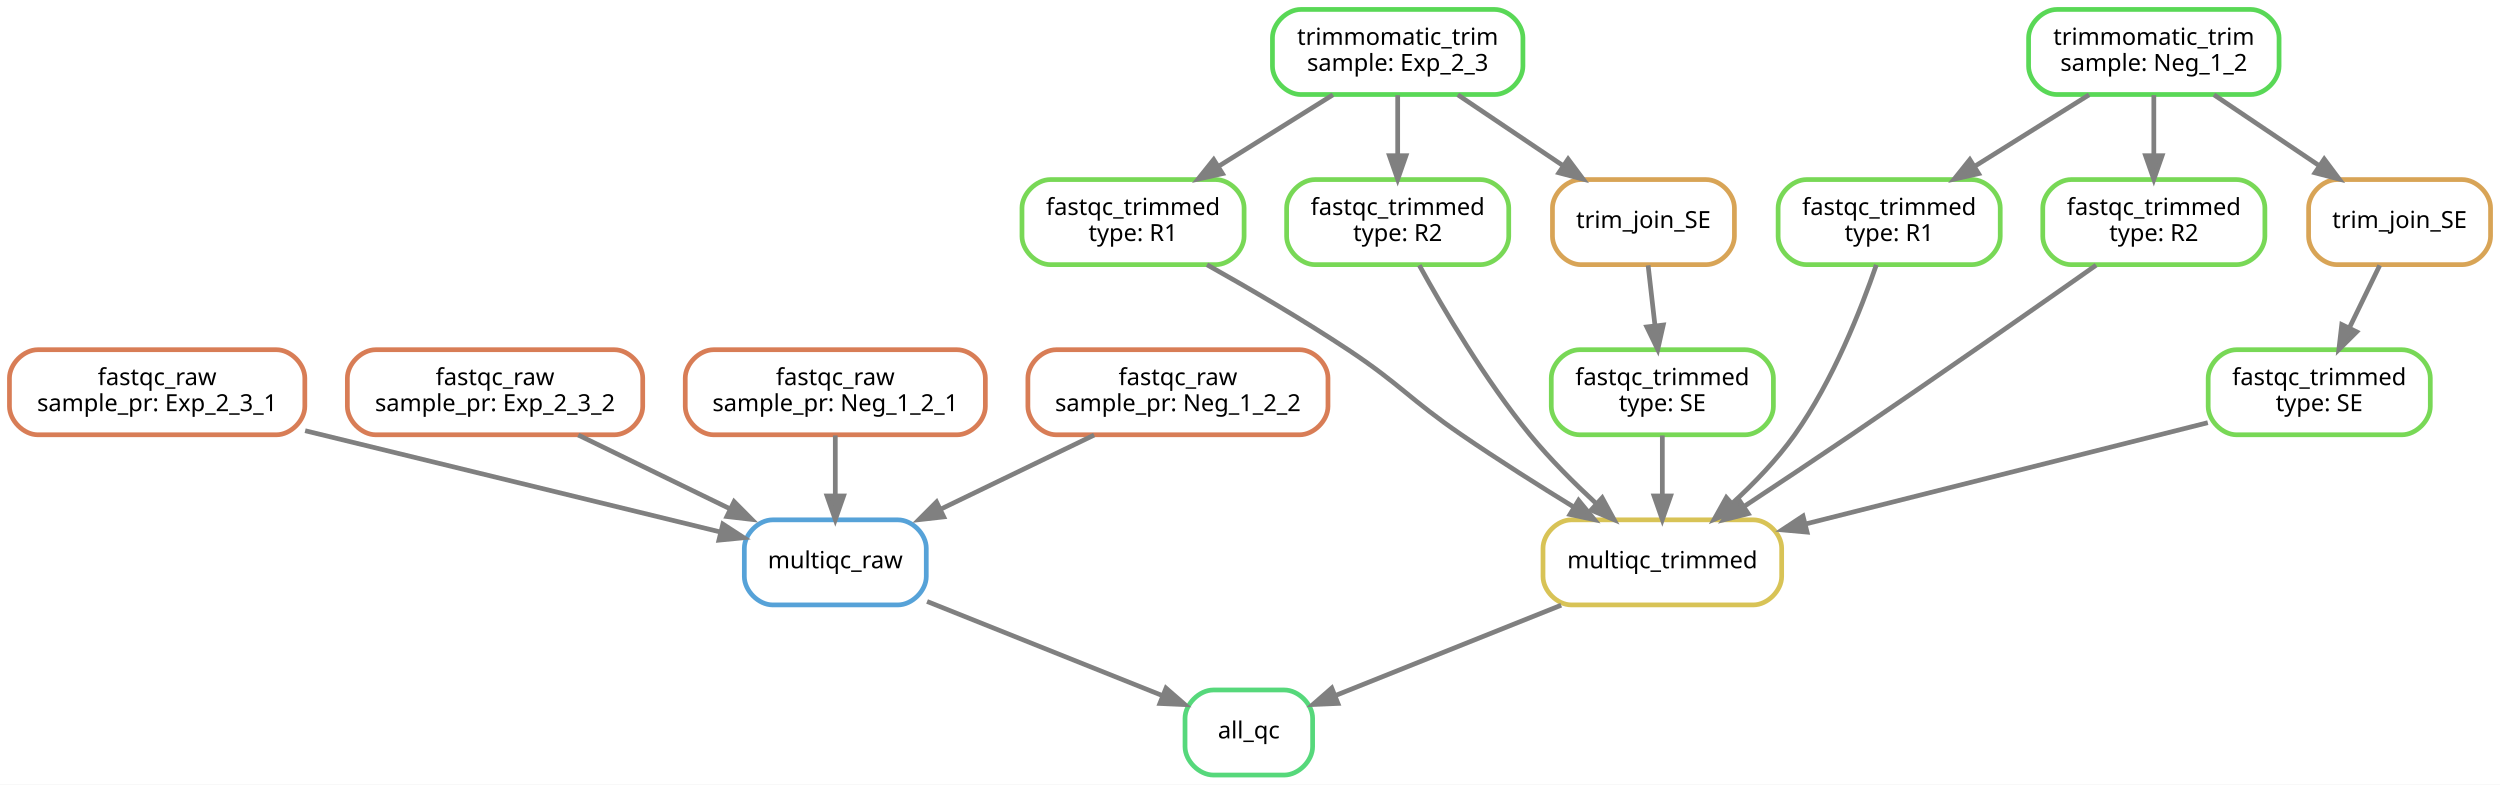
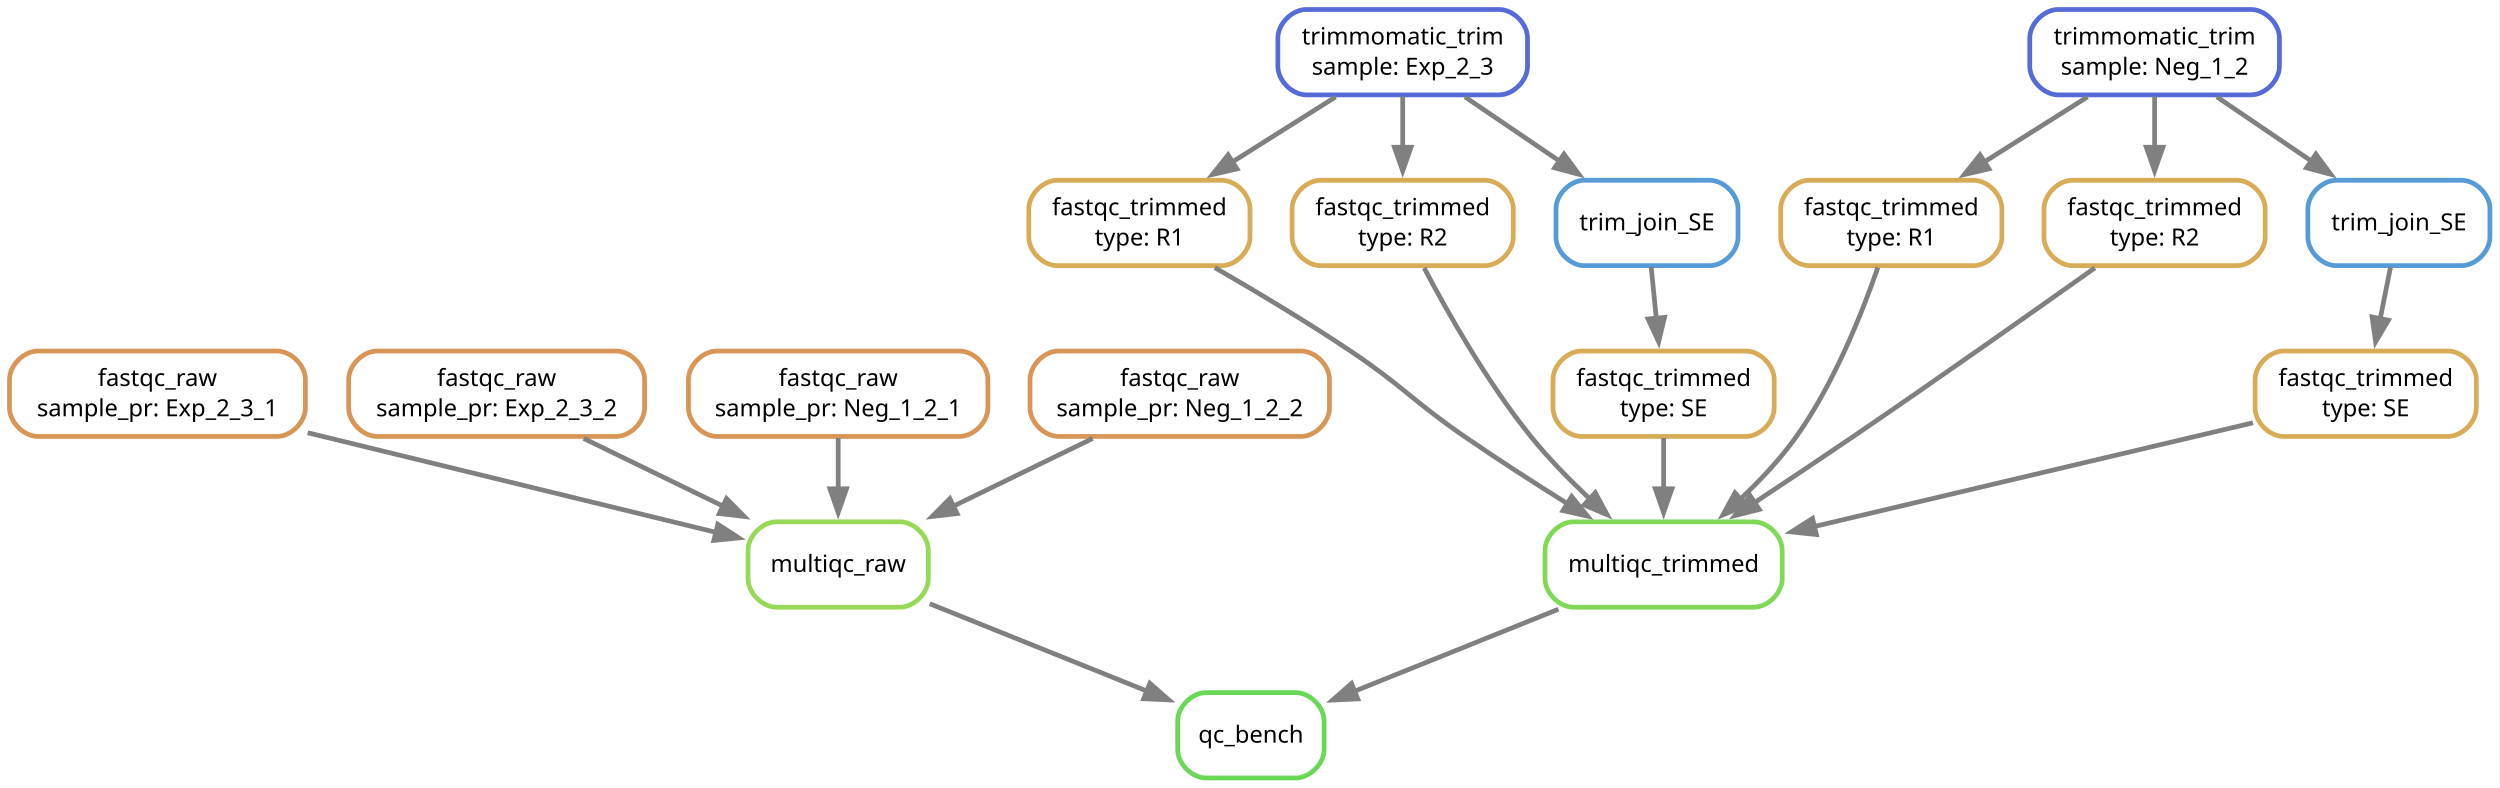
- <svg xmlns="http://www.w3.org/2000/svg" width="1058pt" height="332pt" viewBox="0.00 0.00 1058.00 332.00">
+ <svg xmlns="http://www.w3.org/2000/svg" width="1054pt" height="332pt" viewBox="0.00 0.00 1054.00 332.00">
  <g id="graph0" class="graph" transform="scale(1 1) rotate(0) translate(4 328)">
-     <polygon fill="white" stroke="transparent" points="-4,4 -4,-328 1054,-328 1054,4 -4,4" />
+     <polygon fill="white" stroke="none" points="-4,4 -4,-328 1049.75,-328 1049.75,4 -4,4" />
    <g id="node1" class="node">
-       <path fill="none" stroke="#56d87b" stroke-width="2" d="M539.5,-36C539.5,-36 509.5,-36 509.5,-36 503.5,-36 497.5,-30 497.5,-24 497.5,-24 497.5,-12 497.5,-12 497.5,-6 503.5,0 509.5,0 509.5,0 539.5,0 539.5,0 545.5,0 551.5,-6 551.5,-12 551.5,-12 551.5,-24 551.5,-24 551.5,-30 545.5,-36 539.5,-36" />
-       <text text-anchor="middle" x="524.5" y="-15.5" font-family="sans" font-size="10.00">all_qc</text>
+       <path fill="none" stroke="#68d856" stroke-width="2" d="M542.25,-36C542.25,-36 504.5,-36 504.5,-36 498.5,-36 492.5,-30 492.5,-24 492.5,-24 492.5,-12 492.5,-12 492.5,-6 498.5,0 504.5,0 504.5,0 542.25,0 542.25,0 548.25,0 554.25,-6 554.25,-12 554.25,-12 554.25,-24 554.25,-24 554.25,-30 548.25,-36 542.25,-36" />
+       <text xml:space="preserve" text-anchor="middle" x="523.38" y="-14.88" font-family="sans" font-size="10.00">qc_bench</text>
    </g>
    <g id="node2" class="node">
-       <path fill="none" stroke="#56a2d8" stroke-width="2" d="M376,-108C376,-108 323,-108 323,-108 317,-108 311,-102 311,-96 311,-96 311,-84 311,-84 311,-78 317,-72 323,-72 323,-72 376,-72 376,-72 382,-72 388,-78 388,-84 388,-84 388,-96 388,-96 388,-102 382,-108 376,-108" />
-       <text text-anchor="middle" x="349.5" y="-87.5" font-family="sans" font-size="10.00">multiqc_raw</text>
+       <path fill="none" stroke="#97d856" stroke-width="2" d="M375.38,-108C375.38,-108 323.38,-108 323.38,-108 317.38,-108 311.38,-102 311.38,-96 311.38,-96 311.38,-84 311.38,-84 311.38,-78 317.38,-72 323.38,-72 323.38,-72 375.38,-72 375.38,-72 381.38,-72 387.38,-78 387.38,-84 387.38,-84 387.38,-96 387.38,-96 387.38,-102 381.38,-108 375.38,-108" />
+       <text xml:space="preserve" text-anchor="middle" x="349.38" y="-86.88" font-family="sans" font-size="10.00">multiqc_raw</text>
    </g>
    <g id="edge1" class="edge">
-       <path fill="none" stroke="grey" stroke-width="2" d="M388.34,-73.46C418.1,-61.56 458.88,-45.25 488.04,-33.58" />
-       <polygon fill="grey" stroke="grey" stroke-width="2" points="489.46,-36.78 497.45,-29.82 486.86,-30.29 489.46,-36.78" />
+       <path fill="none" stroke="grey" stroke-width="2" d="M387.99,-73.46C415.11,-62.55 451.44,-47.94 479.63,-36.6" />
+       <polygon fill="grey" stroke="grey" stroke-width="2" points="480.78,-39.91 488.75,-32.93 478.17,-33.41 480.78,-39.91" />
    </g>
    <g id="node3" class="node">
-       <path fill="none" stroke="#d87d56" stroke-width="2" d="M113,-180C113,-180 12,-180 12,-180 6,-180 0,-174 0,-168 0,-168 0,-156 0,-156 0,-150 6,-144 12,-144 12,-144 113,-144 113,-144 119,-144 125,-150 125,-156 125,-156 125,-168 125,-168 125,-174 119,-180 113,-180" />
-       <text text-anchor="middle" x="62.5" y="-165" font-family="sans" font-size="10.00">fastqc_raw</text>
-       <text text-anchor="middle" x="62.5" y="-154" font-family="sans" font-size="10.00">sample_pr: Exp_2_3_1</text>
+       <path fill="none" stroke="#d89556" stroke-width="2" d="M112.75,-180C112.75,-180 12,-180 12,-180 6,-180 0,-174 0,-168 0,-168 0,-156 0,-156 0,-150 6,-144 12,-144 12,-144 112.75,-144 112.75,-144 118.75,-144 124.75,-150 124.75,-156 124.75,-156 124.75,-168 124.75,-168 124.75,-174 118.75,-180 112.75,-180" />
+       <text xml:space="preserve" text-anchor="middle" x="62.38" y="-165.25" font-family="sans" font-size="10.00">fastqc_raw</text>
+       <text xml:space="preserve" text-anchor="middle" x="62.38" y="-152.5" font-family="sans" font-size="10.00">sample_pr: Exp_2_3_1</text>
    </g>
    <g id="edge3" class="edge">
-       <path fill="none" stroke="grey" stroke-width="2" d="M125.13,-145.72C177.94,-132.84 252.46,-114.67 300.87,-102.86" />
-       <polygon fill="grey" stroke="grey" stroke-width="2" points="301.91,-106.21 310.79,-100.44 300.25,-99.41 301.91,-106.21" />
+       <path fill="none" stroke="grey" stroke-width="2" d="M125.71,-145.55C177.43,-132.94 249.59,-115.34 297.82,-103.57" />
+       <polygon fill="grey" stroke="grey" stroke-width="2" points="298.62,-106.98 307.51,-101.21 296.96,-100.18 298.62,-106.98" />
    </g>
    <g id="node4" class="node">
-       <path fill="none" stroke="#d87d56" stroke-width="2" d="M256,-180C256,-180 155,-180 155,-180 149,-180 143,-174 143,-168 143,-168 143,-156 143,-156 143,-150 149,-144 155,-144 155,-144 256,-144 256,-144 262,-144 268,-150 268,-156 268,-156 268,-168 268,-168 268,-174 262,-180 256,-180" />
-       <text text-anchor="middle" x="205.5" y="-165" font-family="sans" font-size="10.00">fastqc_raw</text>
-       <text text-anchor="middle" x="205.5" y="-154" font-family="sans" font-size="10.00">sample_pr: Exp_2_3_2</text>
+       <path fill="none" stroke="#d89556" stroke-width="2" d="M255.75,-180C255.75,-180 155,-180 155,-180 149,-180 143,-174 143,-168 143,-168 143,-156 143,-156 143,-150 149,-144 155,-144 155,-144 255.75,-144 255.75,-144 261.75,-144 267.75,-150 267.75,-156 267.75,-156 267.75,-168 267.75,-168 267.75,-174 261.75,-180 255.75,-180" />
+       <text xml:space="preserve" text-anchor="middle" x="205.38" y="-165.25" font-family="sans" font-size="10.00">fastqc_raw</text>
+       <text xml:space="preserve" text-anchor="middle" x="205.38" y="-152.5" font-family="sans" font-size="10.00">sample_pr: Exp_2_3_2</text>
    </g>
    <g id="edge4" class="edge">
-       <path fill="none" stroke="grey" stroke-width="2" d="M240.73,-143.88C260.08,-134.47 284.27,-122.71 304.93,-112.67" />
-       <polygon fill="grey" stroke="grey" stroke-width="2" points="306.67,-115.71 314.14,-108.19 303.61,-109.41 306.67,-115.71" />
+       <path fill="none" stroke="grey" stroke-width="2" d="M242.08,-143.15C259.96,-134.47 281.68,-123.91 300.9,-114.56" />
+       <polygon fill="grey" stroke="grey" stroke-width="2" points="302.3,-117.78 309.76,-110.26 299.24,-111.48 302.3,-117.78" />
    </g>
    <g id="node5" class="node">
-       <path fill="none" stroke="#d87d56" stroke-width="2" d="M401,-180C401,-180 298,-180 298,-180 292,-180 286,-174 286,-168 286,-168 286,-156 286,-156 286,-150 292,-144 298,-144 298,-144 401,-144 401,-144 407,-144 413,-150 413,-156 413,-156 413,-168 413,-168 413,-174 407,-180 401,-180" />
-       <text text-anchor="middle" x="349.5" y="-165" font-family="sans" font-size="10.00">fastqc_raw</text>
-       <text text-anchor="middle" x="349.5" y="-154" font-family="sans" font-size="10.00">sample_pr: Neg_1_2_1</text>
+       <path fill="none" stroke="#d89556" stroke-width="2" d="M400.5,-180C400.5,-180 298.25,-180 298.25,-180 292.25,-180 286.25,-174 286.25,-168 286.25,-168 286.25,-156 286.25,-156 286.25,-150 292.25,-144 298.25,-144 298.25,-144 400.5,-144 400.5,-144 406.5,-144 412.5,-150 412.5,-156 412.5,-156 412.5,-168 412.5,-168 412.5,-174 406.5,-180 400.5,-180" />
+       <text xml:space="preserve" text-anchor="middle" x="349.38" y="-165.25" font-family="sans" font-size="10.00">fastqc_raw</text>
+       <text xml:space="preserve" text-anchor="middle" x="349.38" y="-152.5" font-family="sans" font-size="10.00">sample_pr: Neg_1_2_1</text>
    </g>
    <g id="edge5" class="edge">
-       <path fill="none" stroke="grey" stroke-width="2" d="M349.5,-143.7C349.5,-135.98 349.5,-126.71 349.5,-118.11" />
-       <polygon fill="grey" stroke="grey" stroke-width="2" points="353,-118.1 349.5,-108.1 346,-118.1 353,-118.1" />
+       <path fill="none" stroke="grey" stroke-width="2" d="M349.38,-143.34C349.38,-136.75 349.38,-129.08 349.38,-121.67" />
+       <polygon fill="grey" stroke="grey" stroke-width="2" points="352.88,-121.93 349.38,-111.93 345.88,-121.93 352.88,-121.93" />
    </g>
    <g id="node6" class="node">
-       <path fill="none" stroke="#d87d56" stroke-width="2" d="M546,-180C546,-180 443,-180 443,-180 437,-180 431,-174 431,-168 431,-168 431,-156 431,-156 431,-150 437,-144 443,-144 443,-144 546,-144 546,-144 552,-144 558,-150 558,-156 558,-156 558,-168 558,-168 558,-174 552,-180 546,-180" />
-       <text text-anchor="middle" x="494.5" y="-165" font-family="sans" font-size="10.00">fastqc_raw</text>
-       <text text-anchor="middle" x="494.5" y="-154" font-family="sans" font-size="10.00">sample_pr: Neg_1_2_2</text>
+       <path fill="none" stroke="#d89556" stroke-width="2" d="M544.5,-180C544.5,-180 442.25,-180 442.25,-180 436.25,-180 430.25,-174 430.25,-168 430.25,-168 430.25,-156 430.25,-156 430.25,-150 436.25,-144 442.25,-144 442.25,-144 544.5,-144 544.5,-144 550.5,-144 556.5,-150 556.5,-156 556.5,-156 556.5,-168 556.5,-168 556.5,-174 550.5,-180 544.5,-180" />
+       <text xml:space="preserve" text-anchor="middle" x="493.38" y="-165.25" font-family="sans" font-size="10.00">fastqc_raw</text>
+       <text xml:space="preserve" text-anchor="middle" x="493.38" y="-152.5" font-family="sans" font-size="10.00">sample_pr: Neg_1_2_2</text>
    </g>
    <g id="edge6" class="edge">
-       <path fill="none" stroke="grey" stroke-width="2" d="M459.03,-143.88C439.38,-134.39 414.78,-122.51 393.87,-112.42" />
-       <polygon fill="grey" stroke="grey" stroke-width="2" points="395.38,-109.26 384.86,-108.07 392.34,-115.57 395.38,-109.26" />
+       <path fill="none" stroke="grey" stroke-width="2" d="M456.67,-143.15C438.79,-134.47 417.07,-123.91 397.85,-114.56" />
+       <polygon fill="grey" stroke="grey" stroke-width="2" points="399.51,-111.48 388.99,-110.26 396.45,-117.78 399.51,-111.48" />
    </g>
    <g id="node7" class="node">
-       <path fill="none" stroke="#d8c356" stroke-width="2" d="M738,-108C738,-108 661,-108 661,-108 655,-108 649,-102 649,-96 649,-96 649,-84 649,-84 649,-78 655,-72 661,-72 661,-72 738,-72 738,-72 744,-72 750,-78 750,-84 750,-84 750,-96 750,-96 750,-102 744,-108 738,-108" />
-       <text text-anchor="middle" x="699.5" y="-87.5" font-family="sans" font-size="10.00">multiqc_trimmed</text>
+       <path fill="none" stroke="#80d856" stroke-width="2" d="M735.38,-108C735.38,-108 659.38,-108 659.38,-108 653.38,-108 647.38,-102 647.38,-96 647.38,-96 647.38,-84 647.38,-84 647.38,-78 653.38,-72 659.38,-72 659.38,-72 735.38,-72 735.38,-72 741.38,-72 747.38,-78 747.38,-84 747.38,-84 747.38,-96 747.38,-96 747.38,-102 741.38,-108 735.38,-108" />
+       <text xml:space="preserve" text-anchor="middle" x="697.38" y="-86.88" font-family="sans" font-size="10.00">multiqc_trimmed</text>
    </g>
    <g id="edge2" class="edge">
-       <path fill="none" stroke="grey" stroke-width="2" d="M656.69,-71.88C627.36,-60.15 588.88,-44.75 561,-33.6" />
-       <polygon fill="grey" stroke="grey" stroke-width="2" points="562.2,-30.31 551.62,-29.85 559.6,-36.81 562.2,-30.31" />
+       <path fill="none" stroke="grey" stroke-width="2" d="M653.02,-71.15C626.59,-60.52 593.2,-47.09 566.92,-36.52" />
+       <polygon fill="grey" stroke="grey" stroke-width="2" points="568.42,-33.35 557.83,-32.86 565.8,-39.84 568.42,-33.35" />
    </g>
    <g id="node8" class="node">
-       <path fill="none" stroke="#78d856" stroke-width="2" d="M510.5,-252C510.5,-252 440.5,-252 440.5,-252 434.5,-252 428.5,-246 428.5,-240 428.5,-240 428.5,-228 428.5,-228 428.5,-222 434.5,-216 440.5,-216 440.5,-216 510.5,-216 510.5,-216 516.5,-216 522.5,-222 522.5,-228 522.5,-228 522.5,-240 522.5,-240 522.5,-246 516.5,-252 510.5,-252" />
-       <text text-anchor="middle" x="475.5" y="-237" font-family="sans" font-size="10.00">fastqc_trimmed</text>
-       <text text-anchor="middle" x="475.5" y="-226" font-family="sans" font-size="10.00">type: R1</text>
+       <path fill="none" stroke="#d8ac56" stroke-width="2" d="M511,-252C511,-252 441.75,-252 441.75,-252 435.75,-252 429.75,-246 429.75,-240 429.75,-240 429.75,-228 429.75,-228 429.75,-222 435.75,-216 441.75,-216 441.75,-216 511,-216 511,-216 517,-216 523,-222 523,-228 523,-228 523,-240 523,-240 523,-246 517,-252 511,-252" />
+       <text xml:space="preserve" text-anchor="middle" x="476.38" y="-237.25" font-family="sans" font-size="10.00">fastqc_trimmed</text>
+       <text xml:space="preserve" text-anchor="middle" x="476.38" y="-224.5" font-family="sans" font-size="10.00">type: R1</text>
    </g>
    <g id="edge7" class="edge">
-       <path fill="none" stroke="grey" stroke-width="2" d="M506.79,-215.96C524.6,-205.97 547.15,-192.83 566.5,-180 588.73,-165.26 592.5,-159.07 614.5,-144 629.85,-133.49 647.22,-122.5 662.24,-113.28" />
-       <polygon fill="grey" stroke="grey" stroke-width="2" points="664.06,-116.26 670.77,-108.07 660.41,-110.29 664.06,-116.26" />
+       <path fill="none" stroke="grey" stroke-width="2" d="M508.18,-215.16C525.39,-205.24 546.85,-192.41 565.38,-180 587.53,-165.16 591.41,-159.13 613.38,-144 627.38,-134.35 643.06,-124.27 657.05,-115.52" />
+       <polygon fill="grey" stroke="grey" stroke-width="2" points="658.62,-118.67 665.27,-110.42 654.93,-112.72 658.62,-118.67" />
    </g>
    <g id="node9" class="node">
-       <path fill="none" stroke="#59d856" stroke-width="2" d="M628.5,-324C628.5,-324 546.5,-324 546.5,-324 540.5,-324 534.5,-318 534.5,-312 534.5,-312 534.5,-300 534.5,-300 534.5,-294 540.5,-288 546.5,-288 546.5,-288 628.5,-288 628.5,-288 634.5,-288 640.5,-294 640.5,-300 640.5,-300 640.5,-312 640.5,-312 640.5,-318 634.5,-324 628.5,-324" />
-       <text text-anchor="middle" x="587.5" y="-309" font-family="sans" font-size="10.00">trimmomatic_trim</text>
-       <text text-anchor="middle" x="587.5" y="-298" font-family="sans" font-size="10.00">sample: Exp_2_3</text>
+       <path fill="none" stroke="#566bd8" stroke-width="2" d="M628,-324C628,-324 546.75,-324 546.75,-324 540.75,-324 534.75,-318 534.75,-312 534.75,-312 534.75,-300 534.75,-300 534.75,-294 540.75,-288 546.75,-288 546.75,-288 628,-288 628,-288 634,-288 640,-294 640,-300 640,-300 640,-312 640,-312 640,-318 634,-324 628,-324" />
+       <text xml:space="preserve" text-anchor="middle" x="587.38" y="-309.25" font-family="sans" font-size="10.00">trimmomatic_trim</text>
+       <text xml:space="preserve" text-anchor="middle" x="587.38" y="-296.5" font-family="sans" font-size="10.00">sample: Exp_2_3</text>
    </g>
    <g id="edge13" class="edge">
-       <path fill="none" stroke="grey" stroke-width="2" d="M560.1,-287.88C545.59,-278.81 527.58,-267.55 511.91,-257.76" />
-       <polygon fill="grey" stroke="grey" stroke-width="2" points="513.34,-254.52 503,-252.19 509.63,-260.46 513.34,-254.52" />
+       <path fill="none" stroke="grey" stroke-width="2" d="M559.08,-287.15C545.77,-278.76 529.69,-268.62 515.26,-259.52" />
+       <polygon fill="grey" stroke="grey" stroke-width="2" points="517.51,-256.8 507.18,-254.43 513.77,-262.72 517.51,-256.8" />
    </g>
    <g id="node10" class="node">
-       <path fill="none" stroke="#78d856" stroke-width="2" d="M622.5,-252C622.5,-252 552.5,-252 552.5,-252 546.5,-252 540.5,-246 540.5,-240 540.5,-240 540.5,-228 540.5,-228 540.5,-222 546.5,-216 552.5,-216 552.5,-216 622.5,-216 622.5,-216 628.5,-216 634.5,-222 634.5,-228 634.5,-228 634.5,-240 634.5,-240 634.5,-246 628.5,-252 622.5,-252" />
-       <text text-anchor="middle" x="587.5" y="-237" font-family="sans" font-size="10.00">fastqc_trimmed</text>
-       <text text-anchor="middle" x="587.5" y="-226" font-family="sans" font-size="10.00">type: R2</text>
+       <path fill="none" stroke="#d8ac56" stroke-width="2" d="M622,-252C622,-252 552.75,-252 552.75,-252 546.75,-252 540.75,-246 540.75,-240 540.75,-240 540.75,-228 540.75,-228 540.75,-222 546.75,-216 552.75,-216 552.75,-216 622,-216 622,-216 628,-216 634,-222 634,-228 634,-228 634,-240 634,-240 634,-246 628,-252 622,-252" />
+       <text xml:space="preserve" text-anchor="middle" x="587.38" y="-237.25" font-family="sans" font-size="10.00">fastqc_trimmed</text>
+       <text xml:space="preserve" text-anchor="middle" x="587.38" y="-224.5" font-family="sans" font-size="10.00">type: R2</text>
    </g>
    <g id="edge14" class="edge">
-       <path fill="none" stroke="grey" stroke-width="2" d="M587.5,-287.7C587.5,-279.98 587.5,-270.71 587.5,-262.11" />
-       <polygon fill="grey" stroke="grey" stroke-width="2" points="591,-262.1 587.5,-252.1 584,-262.1 591,-262.1" />
+       <path fill="none" stroke="grey" stroke-width="2" d="M587.38,-287.34C587.38,-280.75 587.38,-273.08 587.38,-265.67" />
+       <polygon fill="grey" stroke="grey" stroke-width="2" points="590.88,-265.93 587.38,-255.93 583.88,-265.93 590.88,-265.93" />
    </g>
    <g id="node12" class="node">
-       <path fill="none" stroke="#d8a456" stroke-width="2" d="M718,-252C718,-252 665,-252 665,-252 659,-252 653,-246 653,-240 653,-240 653,-228 653,-228 653,-222 659,-216 665,-216 665,-216 718,-216 718,-216 724,-216 730,-222 730,-228 730,-228 730,-240 730,-240 730,-246 724,-252 718,-252" />
-       <text text-anchor="middle" x="691.5" y="-231.5" font-family="sans" font-size="10.00">trim_join_SE</text>
+       <path fill="none" stroke="#569ad8" stroke-width="2" d="M716.75,-252C716.75,-252 664,-252 664,-252 658,-252 652,-246 652,-240 652,-240 652,-228 652,-228 652,-222 658,-216 664,-216 664,-216 716.75,-216 716.75,-216 722.75,-216 728.75,-222 728.75,-228 728.75,-228 728.75,-240 728.75,-240 728.75,-246 722.75,-252 716.75,-252" />
+       <text xml:space="preserve" text-anchor="middle" x="690.38" y="-230.88" font-family="sans" font-size="10.00">trim_join_SE</text>
    </g>
    <g id="edge16" class="edge">
-       <path fill="none" stroke="grey" stroke-width="2" d="M612.94,-287.88C626.29,-278.89 642.82,-267.76 657.28,-258.03" />
-       <polygon fill="grey" stroke="grey" stroke-width="2" points="659.62,-260.68 665.96,-252.19 655.71,-254.87 659.62,-260.68" />
+       <path fill="none" stroke="grey" stroke-width="2" d="M613.63,-287.15C625.74,-278.93 640.32,-269.02 653.5,-260.06" />
+       <polygon fill="grey" stroke="grey" stroke-width="2" points="655.36,-263.03 661.66,-254.51 651.42,-257.24 655.36,-263.03" />
    </g>
    <g id="edge8" class="edge">
-       <path fill="none" stroke="grey" stroke-width="2" d="M596.64,-215.75C606.87,-197.16 624.51,-167.14 643.5,-144 651.86,-133.81 662.07,-123.63 671.47,-114.94" />
-       <polygon fill="grey" stroke="grey" stroke-width="2" points="674.05,-117.33 679.12,-108.03 669.35,-112.14 674.05,-117.33" />
+       <path fill="none" stroke="grey" stroke-width="2" d="M596.43,-215.03C606.25,-196.37 622.98,-166.78 641.38,-144 648.83,-134.77 657.83,-125.57 666.42,-117.5" />
+       <polygon fill="grey" stroke="grey" stroke-width="2" points="668.57,-120.28 673.6,-110.96 663.85,-115.11 668.57,-120.28" />
    </g>
    <g id="node11" class="node">
-       <path fill="none" stroke="#78d856" stroke-width="2" d="M734.5,-180C734.5,-180 664.5,-180 664.5,-180 658.5,-180 652.5,-174 652.5,-168 652.5,-168 652.5,-156 652.5,-156 652.5,-150 658.5,-144 664.5,-144 664.5,-144 734.5,-144 734.5,-144 740.5,-144 746.5,-150 746.5,-156 746.5,-156 746.5,-168 746.5,-168 746.5,-174 740.5,-180 734.5,-180" />
-       <text text-anchor="middle" x="699.5" y="-165" font-family="sans" font-size="10.00">fastqc_trimmed</text>
-       <text text-anchor="middle" x="699.5" y="-154" font-family="sans" font-size="10.00">type: SE</text>
+       <path fill="none" stroke="#d8ac56" stroke-width="2" d="M732,-180C732,-180 662.75,-180 662.75,-180 656.75,-180 650.75,-174 650.75,-168 650.75,-168 650.75,-156 650.75,-156 650.75,-150 656.75,-144 662.75,-144 662.75,-144 732,-144 732,-144 738,-144 744,-150 744,-156 744,-156 744,-168 744,-168 744,-174 738,-180 732,-180" />
+       <text xml:space="preserve" text-anchor="middle" x="697.38" y="-165.25" font-family="sans" font-size="10.00">fastqc_trimmed</text>
+       <text xml:space="preserve" text-anchor="middle" x="697.38" y="-152.5" font-family="sans" font-size="10.00">type: SE</text>
    </g>
    <g id="edge9" class="edge">
-       <path fill="none" stroke="grey" stroke-width="2" d="M699.5,-143.7C699.5,-135.98 699.5,-126.71 699.5,-118.11" />
-       <polygon fill="grey" stroke="grey" stroke-width="2" points="703,-118.1 699.5,-108.1 696,-118.1 703,-118.1" />
+       <path fill="none" stroke="grey" stroke-width="2" d="M697.38,-143.34C697.38,-136.75 697.38,-129.08 697.38,-121.67" />
+       <polygon fill="grey" stroke="grey" stroke-width="2" points="700.88,-121.93 697.38,-111.93 693.88,-121.93 700.88,-121.93" />
    </g>
    <g id="edge15" class="edge">
-       <path fill="none" stroke="grey" stroke-width="2" d="M693.48,-215.7C694.36,-207.98 695.42,-198.71 696.4,-190.11" />
-       <polygon fill="grey" stroke="grey" stroke-width="2" points="699.89,-190.44 697.55,-180.1 692.93,-189.64 699.89,-190.44" />
+       <path fill="none" stroke="grey" stroke-width="2" d="M692.14,-215.34C692.8,-208.75 693.57,-201.08 694.31,-193.67" />
+       <polygon fill="grey" stroke="grey" stroke-width="2" points="697.77,-194.21 695.28,-183.91 690.81,-193.52 697.77,-194.21" />
    </g>
    <g id="node13" class="node">
-       <path fill="none" stroke="#78d856" stroke-width="2" d="M830.5,-252C830.5,-252 760.5,-252 760.5,-252 754.5,-252 748.5,-246 748.5,-240 748.5,-240 748.5,-228 748.5,-228 748.5,-222 754.5,-216 760.5,-216 760.5,-216 830.5,-216 830.5,-216 836.5,-216 842.5,-222 842.5,-228 842.5,-228 842.5,-240 842.5,-240 842.5,-246 836.5,-252 830.5,-252" />
-       <text text-anchor="middle" x="795.5" y="-237" font-family="sans" font-size="10.00">fastqc_trimmed</text>
-       <text text-anchor="middle" x="795.5" y="-226" font-family="sans" font-size="10.00">type: R1</text>
+       <path fill="none" stroke="#d8ac56" stroke-width="2" d="M828,-252C828,-252 758.75,-252 758.75,-252 752.75,-252 746.75,-246 746.75,-240 746.75,-240 746.75,-228 746.75,-228 746.75,-222 752.75,-216 758.75,-216 758.75,-216 828,-216 828,-216 834,-216 840,-222 840,-228 840,-228 840,-240 840,-240 840,-246 834,-252 828,-252" />
+       <text xml:space="preserve" text-anchor="middle" x="793.38" y="-237.25" font-family="sans" font-size="10.00">fastqc_trimmed</text>
+       <text xml:space="preserve" text-anchor="middle" x="793.38" y="-224.5" font-family="sans" font-size="10.00">type: R1</text>
    </g>
    <g id="edge10" class="edge">
-       <path fill="none" stroke="grey" stroke-width="2" d="M790.07,-215.9C783.62,-197.17 771.69,-166.79 755.5,-144 748.05,-133.51 738.3,-123.43 729.03,-114.93" />
-       <polygon fill="grey" stroke="grey" stroke-width="2" points="731.22,-112.19 721.42,-108.18 726.58,-117.43 731.22,-112.19" />
+       <path fill="none" stroke="grey" stroke-width="2" d="M787.7,-215.21C781.21,-196.44 769.37,-166.51 753.38,-144 746.69,-134.59 738.15,-125.5 729.77,-117.59" />
+       <polygon fill="grey" stroke="grey" stroke-width="2" points="732.14,-115.02 722.37,-110.92 727.45,-120.22 732.14,-115.02" />
    </g>
    <g id="node14" class="node">
-       <path fill="none" stroke="#59d856" stroke-width="2" d="M948.5,-324C948.5,-324 866.5,-324 866.5,-324 860.5,-324 854.5,-318 854.5,-312 854.5,-312 854.5,-300 854.5,-300 854.5,-294 860.5,-288 866.5,-288 866.5,-288 948.5,-288 948.5,-288 954.5,-288 960.5,-294 960.5,-300 960.5,-300 960.5,-312 960.5,-312 960.5,-318 954.5,-324 948.5,-324" />
-       <text text-anchor="middle" x="907.5" y="-309" font-family="sans" font-size="10.00">trimmomatic_trim</text>
-       <text text-anchor="middle" x="907.5" y="-298" font-family="sans" font-size="10.00">sample: Neg_1_2</text>
+       <path fill="none" stroke="#566bd8" stroke-width="2" d="M945,-324C945,-324 863.75,-324 863.75,-324 857.75,-324 851.75,-318 851.75,-312 851.75,-312 851.75,-300 851.75,-300 851.75,-294 857.75,-288 863.75,-288 863.75,-288 945,-288 945,-288 951,-288 957,-294 957,-300 957,-300 957,-312 957,-312 957,-318 951,-324 945,-324" />
+       <text xml:space="preserve" text-anchor="middle" x="904.38" y="-309.25" font-family="sans" font-size="10.00">trimmomatic_trim</text>
+       <text xml:space="preserve" text-anchor="middle" x="904.38" y="-296.5" font-family="sans" font-size="10.00">sample: Neg_1_2</text>
    </g>
    <g id="edge17" class="edge">
-       <path fill="none" stroke="grey" stroke-width="2" d="M880.1,-287.88C865.59,-278.81 847.58,-267.55 831.91,-257.76" />
-       <polygon fill="grey" stroke="grey" stroke-width="2" points="833.34,-254.52 823,-252.19 829.63,-260.46 833.34,-254.52" />
+       <path fill="none" stroke="grey" stroke-width="2" d="M876.08,-287.15C862.77,-278.76 846.69,-268.62 832.26,-259.52" />
+       <polygon fill="grey" stroke="grey" stroke-width="2" points="834.51,-256.8 824.18,-254.43 830.77,-262.72 834.51,-256.8" />
    </g>
    <g id="node15" class="node">
-       <path fill="none" stroke="#78d856" stroke-width="2" d="M942.5,-252C942.5,-252 872.5,-252 872.5,-252 866.5,-252 860.5,-246 860.5,-240 860.5,-240 860.5,-228 860.5,-228 860.5,-222 866.5,-216 872.5,-216 872.5,-216 942.5,-216 942.5,-216 948.5,-216 954.5,-222 954.5,-228 954.5,-228 954.5,-240 954.5,-240 954.5,-246 948.5,-252 942.5,-252" />
-       <text text-anchor="middle" x="907.5" y="-237" font-family="sans" font-size="10.00">fastqc_trimmed</text>
-       <text text-anchor="middle" x="907.5" y="-226" font-family="sans" font-size="10.00">type: R2</text>
+       <path fill="none" stroke="#d8ac56" stroke-width="2" d="M939,-252C939,-252 869.75,-252 869.75,-252 863.75,-252 857.75,-246 857.75,-240 857.75,-240 857.75,-228 857.75,-228 857.75,-222 863.75,-216 869.75,-216 869.75,-216 939,-216 939,-216 945,-216 951,-222 951,-228 951,-228 951,-240 951,-240 951,-246 945,-252 939,-252" />
+       <text xml:space="preserve" text-anchor="middle" x="904.38" y="-237.25" font-family="sans" font-size="10.00">fastqc_trimmed</text>
+       <text xml:space="preserve" text-anchor="middle" x="904.38" y="-224.5" font-family="sans" font-size="10.00">type: R2</text>
    </g>
    <g id="edge18" class="edge">
-       <path fill="none" stroke="grey" stroke-width="2" d="M907.5,-287.7C907.5,-279.98 907.5,-270.71 907.5,-262.11" />
-       <polygon fill="grey" stroke="grey" stroke-width="2" points="911,-262.1 907.5,-252.1 904,-262.1 911,-262.1" />
+       <path fill="none" stroke="grey" stroke-width="2" d="M904.38,-287.34C904.38,-280.75 904.38,-273.08 904.38,-265.67" />
+       <polygon fill="grey" stroke="grey" stroke-width="2" points="907.88,-265.93 904.38,-255.93 900.88,-265.93 907.88,-265.93" />
    </g>
    <g id="node17" class="node">
-       <path fill="none" stroke="#d8a456" stroke-width="2" d="M1038,-252C1038,-252 985,-252 985,-252 979,-252 973,-246 973,-240 973,-240 973,-228 973,-228 973,-222 979,-216 985,-216 985,-216 1038,-216 1038,-216 1044,-216 1050,-222 1050,-228 1050,-228 1050,-240 1050,-240 1050,-246 1044,-252 1038,-252" />
-       <text text-anchor="middle" x="1011.5" y="-231.5" font-family="sans" font-size="10.00">trim_join_SE</text>
+       <path fill="none" stroke="#569ad8" stroke-width="2" d="M1033.75,-252C1033.75,-252 981,-252 981,-252 975,-252 969,-246 969,-240 969,-240 969,-228 969,-228 969,-222 975,-216 981,-216 981,-216 1033.75,-216 1033.75,-216 1039.75,-216 1045.75,-222 1045.75,-228 1045.75,-228 1045.75,-240 1045.75,-240 1045.75,-246 1039.75,-252 1033.75,-252" />
+       <text xml:space="preserve" text-anchor="middle" x="1007.38" y="-230.88" font-family="sans" font-size="10.00">trim_join_SE</text>
    </g>
    <g id="edge20" class="edge">
-       <path fill="none" stroke="grey" stroke-width="2" d="M932.94,-287.88C946.29,-278.89 962.82,-267.76 977.28,-258.03" />
-       <polygon fill="grey" stroke="grey" stroke-width="2" points="979.62,-260.68 985.96,-252.19 975.71,-254.87 979.62,-260.68" />
+       <path fill="none" stroke="grey" stroke-width="2" d="M930.63,-287.15C942.74,-278.93 957.32,-269.02 970.5,-260.06" />
+       <polygon fill="grey" stroke="grey" stroke-width="2" points="972.36,-263.03 978.66,-254.51 968.42,-257.24 972.36,-263.03" />
    </g>
    <g id="edge11" class="edge">
-       <path fill="none" stroke="grey" stroke-width="2" d="M883.07,-215.77C857.4,-197.72 815.78,-168.63 779.5,-144 764.66,-133.93 748.15,-122.95 734.01,-113.62" />
-       <polygon fill="grey" stroke="grey" stroke-width="2" points="735.82,-110.62 725.54,-108.04 731.96,-116.46 735.82,-110.62" />
+       <path fill="none" stroke="grey" stroke-width="2" d="M879.21,-215.07C853.68,-196.96 812.97,-168.26 777.38,-144 763.82,-134.76 748.86,-124.8 735.58,-116.02" />
+       <polygon fill="grey" stroke="grey" stroke-width="2" points="737.7,-113.22 727.42,-110.64 733.84,-119.07 737.7,-113.22" />
    </g>
    <g id="node16" class="node">
-       <path fill="none" stroke="#78d856" stroke-width="2" d="M1012.5,-180C1012.5,-180 942.5,-180 942.5,-180 936.5,-180 930.5,-174 930.5,-168 930.5,-168 930.5,-156 930.5,-156 930.5,-150 936.5,-144 942.5,-144 942.5,-144 1012.5,-144 1012.5,-144 1018.5,-144 1024.5,-150 1024.5,-156 1024.5,-156 1024.5,-168 1024.5,-168 1024.5,-174 1018.5,-180 1012.5,-180" />
-       <text text-anchor="middle" x="977.5" y="-165" font-family="sans" font-size="10.00">fastqc_trimmed</text>
-       <text text-anchor="middle" x="977.5" y="-154" font-family="sans" font-size="10.00">type: SE</text>
+       <path fill="none" stroke="#d8ac56" stroke-width="2" d="M1028,-180C1028,-180 958.75,-180 958.75,-180 952.75,-180 946.75,-174 946.75,-168 946.75,-168 946.75,-156 946.75,-156 946.75,-150 952.75,-144 958.75,-144 958.75,-144 1028,-144 1028,-144 1034,-144 1040,-150 1040,-156 1040,-156 1040,-168 1040,-168 1040,-174 1034,-180 1028,-180" />
+       <text xml:space="preserve" text-anchor="middle" x="993.38" y="-165.25" font-family="sans" font-size="10.00">fastqc_trimmed</text>
+       <text xml:space="preserve" text-anchor="middle" x="993.38" y="-152.5" font-family="sans" font-size="10.00">type: SE</text>
    </g>
    <g id="edge12" class="edge">
-       <path fill="none" stroke="grey" stroke-width="2" d="M930.34,-149.13C883.43,-137.31 811.26,-119.14 760.12,-106.26" />
-       <polygon fill="grey" stroke="grey" stroke-width="2" points="760.74,-102.81 750.19,-103.76 759.03,-109.6 760.74,-102.81" />
+       <path fill="none" stroke="grey" stroke-width="2" d="M945.82,-149.75C895.63,-137.89 816.28,-119.12 760.79,-106" />
+       <polygon fill="grey" stroke="grey" stroke-width="2" points="761.77,-102.63 751.23,-103.74 760.16,-109.44 761.77,-102.63" />
    </g>
    <g id="edge19" class="edge">
-       <path fill="none" stroke="grey" stroke-width="2" d="M1003.1,-215.7C999.23,-207.73 994.55,-198.1 990.26,-189.26" />
-       <polygon fill="grey" stroke="grey" stroke-width="2" points="993.33,-187.57 985.81,-180.1 987.03,-190.63 993.33,-187.57" />
+       <path fill="none" stroke="grey" stroke-width="2" d="M1003.84,-215.34C1002.53,-208.75 1000.99,-201.08 999.51,-193.67" />
+       <polygon fill="grey" stroke="grey" stroke-width="2" points="1002.94,-192.99 997.55,-183.87 996.08,-194.36 1002.94,-192.99" />
    </g>
  </g>
</svg>
